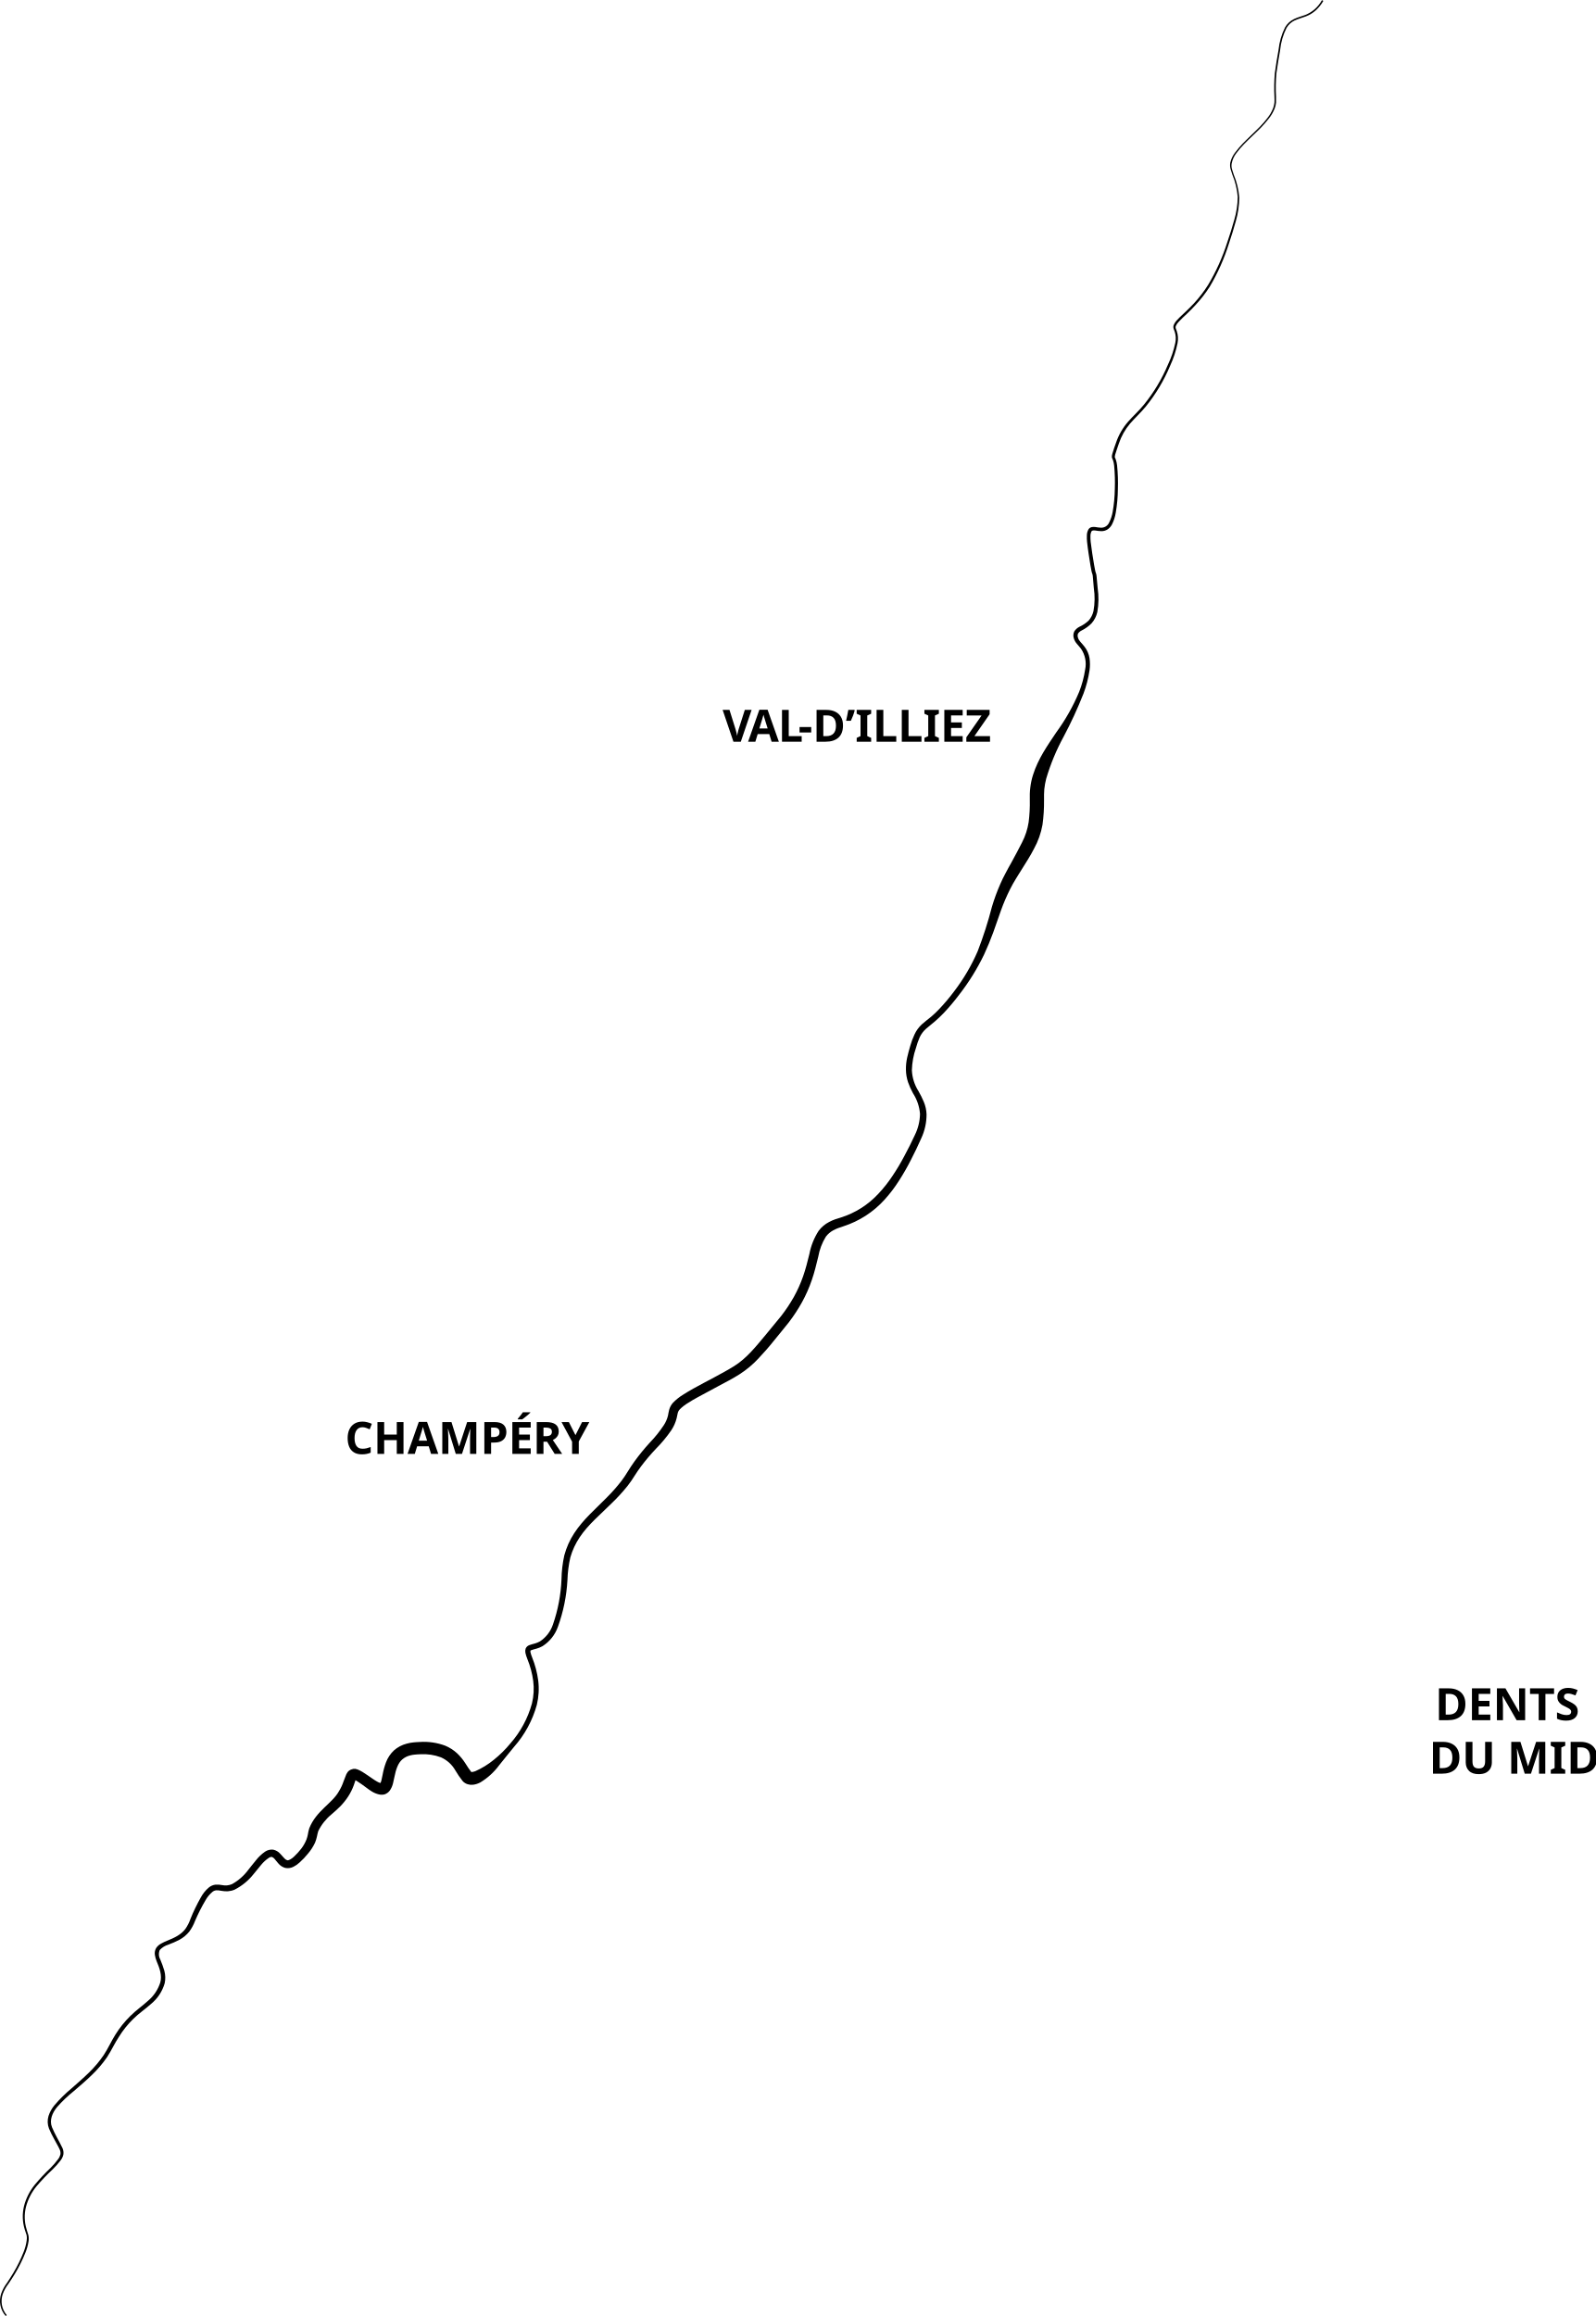
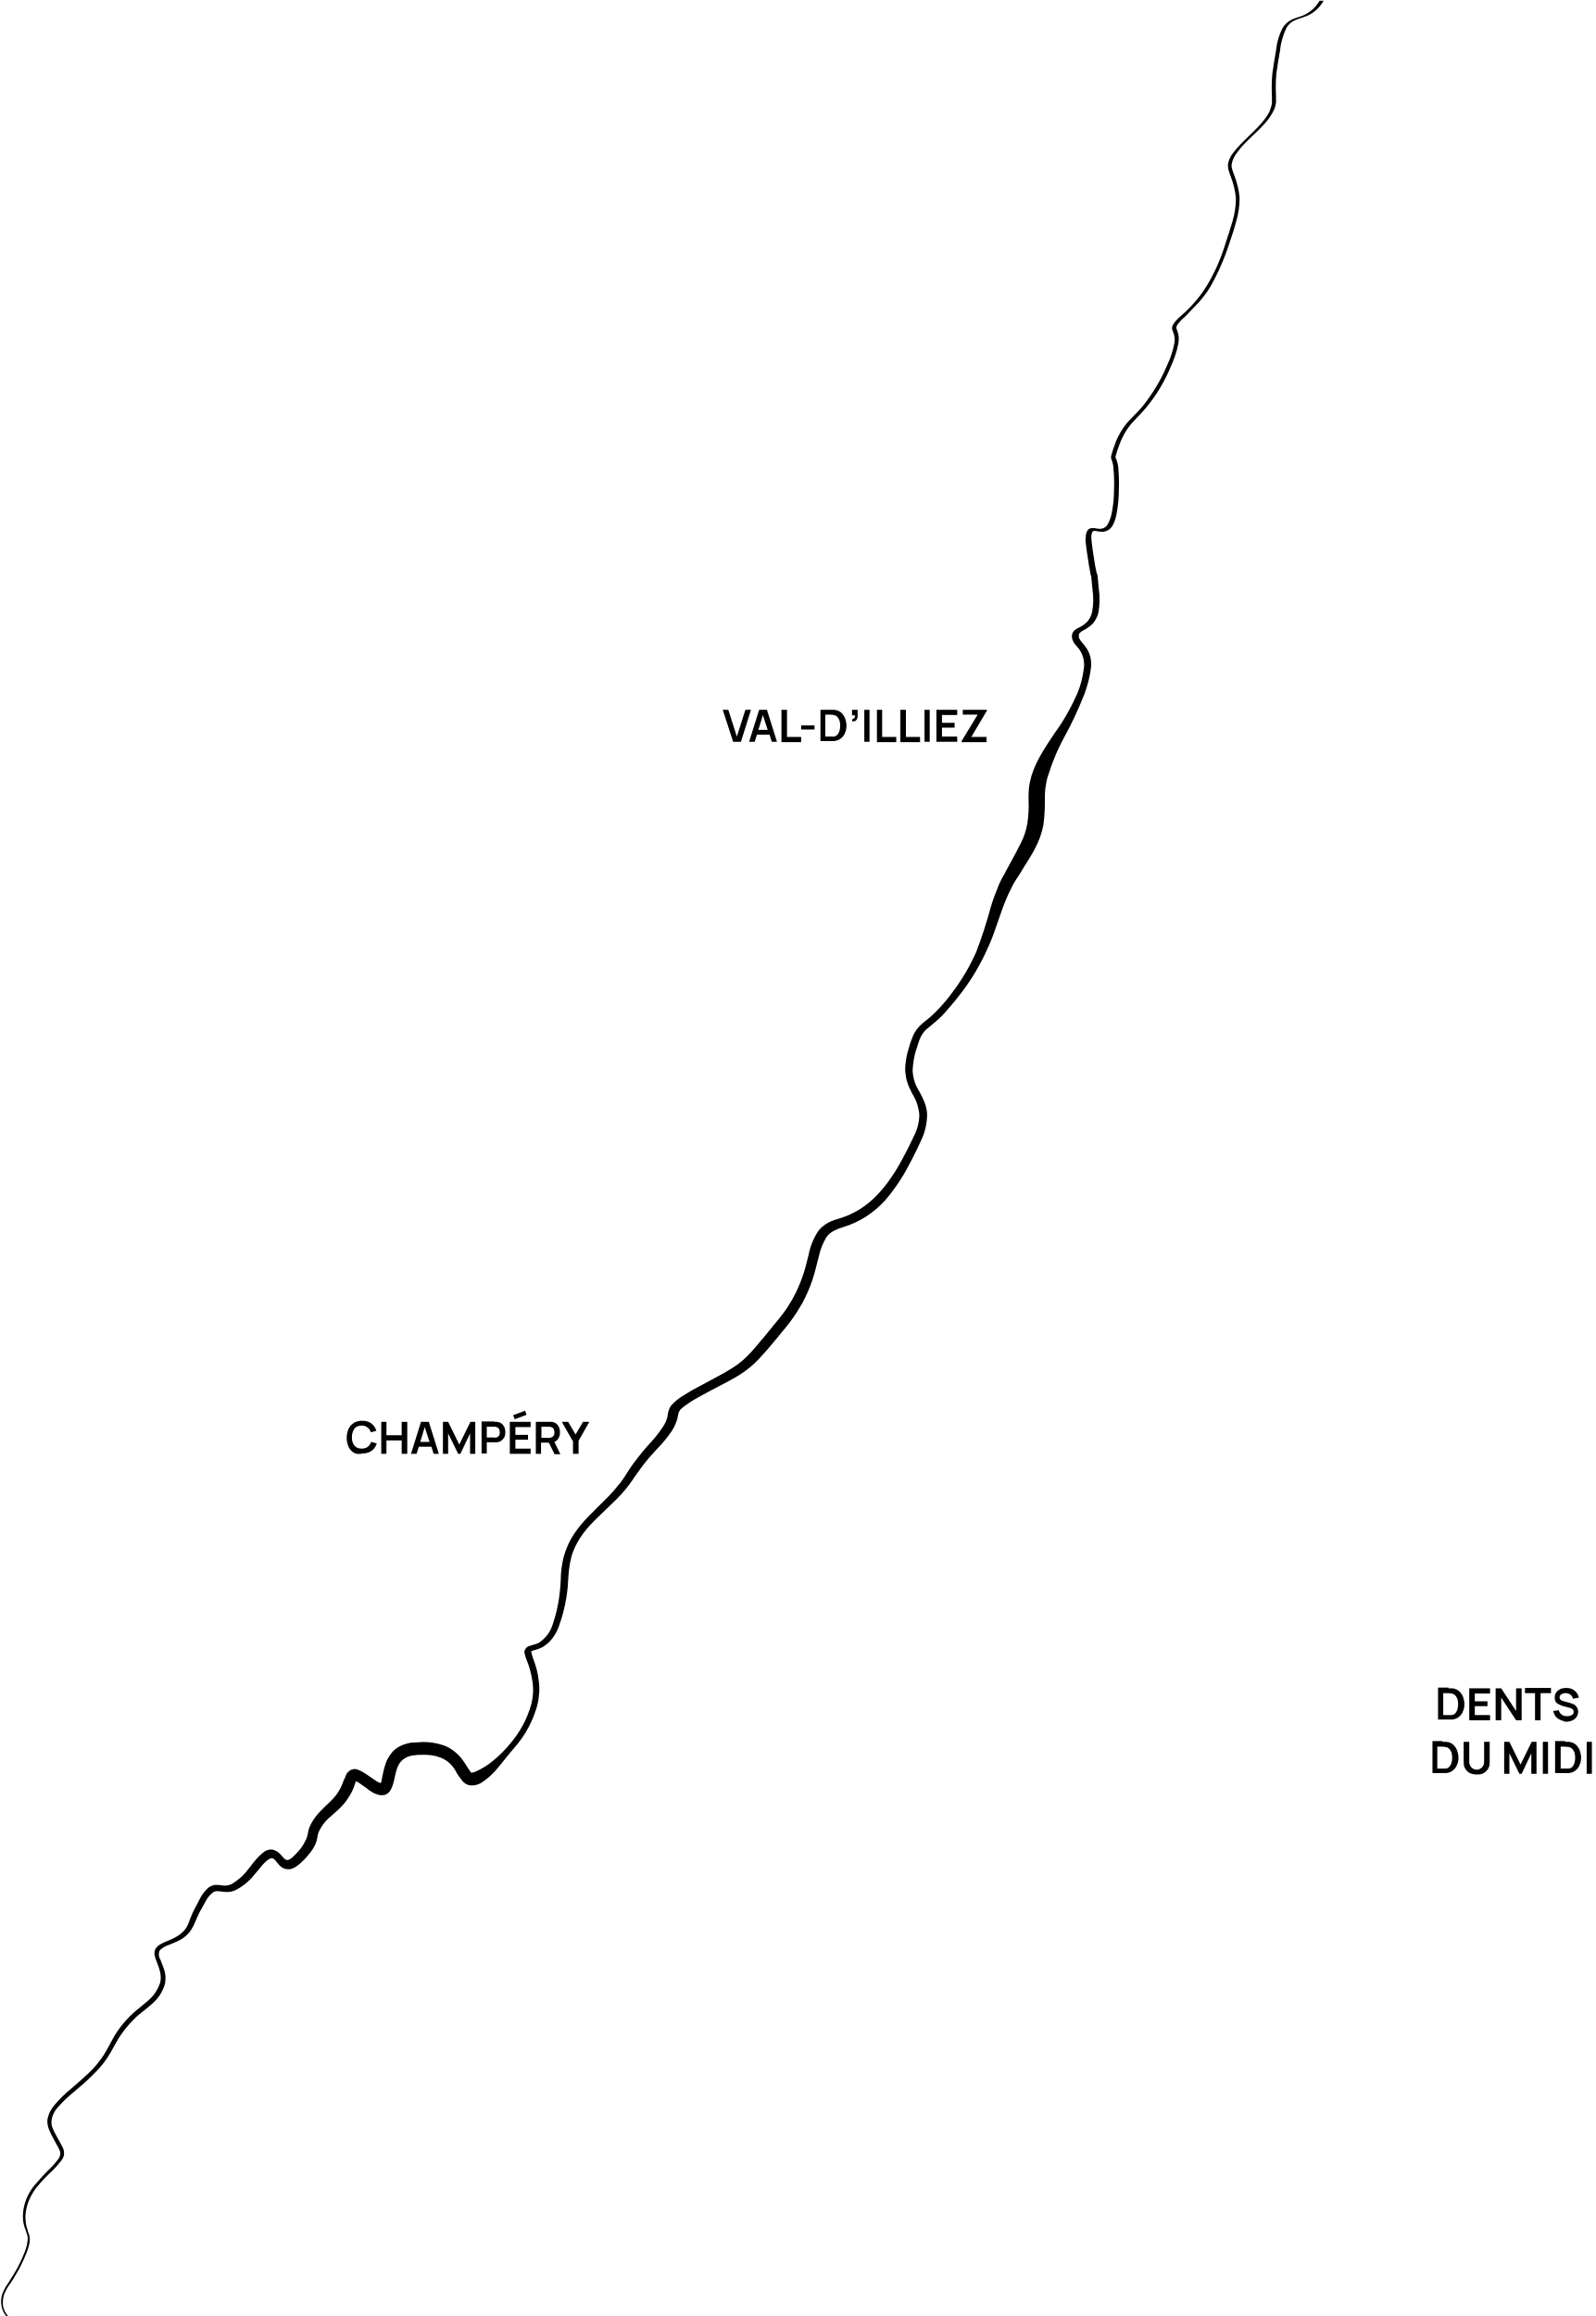
- <svg xmlns="http://www.w3.org/2000/svg" viewBox="0 0 429.41 623.25">
-   <defs>
-     <style>.cls-1{font-size:12px;font-family:Manrope-Bold, Manrope;font-weight:700;}.cls-2{letter-spacing:-0.07em;}.cls-3{letter-spacing:-0.08em;}.cls-4{letter-spacing:-0.01em;}.cls-5{letter-spacing:-0.04em;}</style>
-   </defs>
-   <g id="Layer_2" data-name="Layer 2">
-     <g id="Layer_3" data-name="Layer 3">
-       <path d="M356.16.24a10.83,10.83,0,0,1-2,2.52,8.58,8.58,0,0,1-2.76,1.67c-1,.38-2,.63-2.95,1.07a5.06,5.06,0,0,0-2.19,2,17,17,0,0,0-1.73,6c-.35,2.08-.72,4.16-1,6.24a43.92,43.92,0,0,0-.1,6.29c0,.53,0,1.05,0,1.6a6.15,6.15,0,0,1-.38,1.59A10.79,10.79,0,0,1,341.41,32c-2.6,3.39-6.16,5.84-8.65,9.2A6.59,6.59,0,0,0,331.49,44a3.57,3.57,0,0,0,.07,1.49c.14.48.31,1,.48,1.49a20.27,20.27,0,0,1,1.5,6.18,23.47,23.47,0,0,1-.92,6.3c-.54,2-1.19,4.05-1.86,6.06a55.08,55.08,0,0,1-5.15,11.59,33.79,33.79,0,0,1-3.88,5c-.72.79-1.46,1.54-2.23,2.27s-1.56,1.43-2.25,2.2a3.71,3.71,0,0,0-.81,1.19c-.15.38.07.79.27,1.32a6.3,6.3,0,0,1,.21,3.27,27.07,27.07,0,0,1-2,6.08,45,45,0,0,1-6.5,10.91c-1.35,1.65-2.93,3.09-4.29,4.65a16.22,16.22,0,0,0-3,5.35c-.36,1-.67,2-1,3a2.77,2.77,0,0,0-.11.63c0,.08.18.37.27.65a7.38,7.38,0,0,1,.36,1.62,47.08,47.08,0,0,1,.21,6.38,39,39,0,0,1-.57,6.36,10.89,10.89,0,0,1-1,3.12,3.77,3.77,0,0,1-1.16,1.33,3,3,0,0,1-1.74.5,12.72,12.72,0,0,1-1.62-.18c-.51-.06-.88,0-1,.22a2.65,2.65,0,0,0-.29,1.27c0,.5,0,1,.06,1.52.22,2,.58,4.16.92,6.22.09.52.18,1,.29,1.53a3.18,3.18,0,0,0,.19.67,3,3,0,0,1,.19.91l.29,3.16a20,20,0,0,1-.09,6.45,6.83,6.83,0,0,1-1.52,3,9.94,9.94,0,0,1-2.67,1.94,2.57,2.57,0,0,0-1,.84,1.55,1.55,0,0,0,0,1.15c.21.81,1.07,1.49,1.74,2.38a6.81,6.81,0,0,1,1.35,3.1,11.41,11.41,0,0,1,0,3.3,30.51,30.51,0,0,1-1.62,6.23,113,113,0,0,1-5.35,11.6,57.71,57.71,0,0,0-4.69,11.3,19.9,19.9,0,0,0-.51,2.82c0,.47-.07.94-.07,1.41v1.56a45.4,45.4,0,0,1-.41,6.58,21,21,0,0,1-2.28,6.46c-1,1.95-2.16,3.74-3.28,5.53-.55.9-1.15,1.8-1.66,2.67l-.78,1.32-.71,1.35a51.05,51.05,0,0,0-2.44,5.66l-2.11,6c-.73,2-1.56,4-2.45,5.93a59.7,59.7,0,0,1-6.76,10.89,56.21,56.21,0,0,1-4.13,4.89c-.74.78-1.53,1.52-2.34,2.23s-1.68,1.35-2.41,2a7.13,7.13,0,0,0-1.71,2.29,21,21,0,0,0-1,2.86,20.1,20.1,0,0,0-1.1,6,11.46,11.46,0,0,0,1.77,5.62,24.81,24.81,0,0,1,1.45,2.92,9.48,9.48,0,0,1,.73,3.34,15.13,15.13,0,0,1-1.45,6.5c-.88,2-1.78,3.86-2.76,5.76a63,63,0,0,1-3.19,5.57,37.58,37.58,0,0,1-3.93,5.16A25.42,25.42,0,0,1,227,330l-1.46.5a12.27,12.27,0,0,0-1.27.58,6.22,6.22,0,0,0-2,1.71,15.38,15.38,0,0,0-2.05,5.41c-.49,2-1,4.15-1.71,6.2a37.58,37.58,0,0,1-2.64,6,44.06,44.06,0,0,1-3.57,5.45c-1.34,1.73-2.69,3.28-4,4.93s-2.72,3.25-4.21,4.83a26.31,26.31,0,0,1-5.09,4.24c-1.85,1.17-3.74,2.14-5.6,3.13s-3.75,2-5.57,3c-.91.5-1.8,1-2.65,1.56a11.19,11.19,0,0,0-2.23,1.73,2.15,2.15,0,0,0-.52.89c-.1.36-.17.91-.32,1.49a10.5,10.5,0,0,1-1.43,3.23,36,36,0,0,1-4.15,5,54,54,0,0,0-4,4.73c-.62.82-1.18,1.67-1.75,2.55a29,29,0,0,1-1.85,2.67,48.37,48.37,0,0,1-4.36,4.76c-3,3-6.27,5.67-8.53,9.06a19.26,19.26,0,0,0-2.54,5.46,31.51,31.51,0,0,0-.78,6.12,44,44,0,0,1-2.57,12.57A10.17,10.17,0,0,1,146,443a7.61,7.61,0,0,1-1.6.66c-.53.16-1.1.27-1.43.42-.18.08-.18.11-.2.13a1.19,1.19,0,0,0,0,.42,8.28,8.28,0,0,0,.44,1.37,25.76,25.76,0,0,1,1.65,6.27,18.34,18.34,0,0,1-.38,6.52,28.57,28.57,0,0,1-6.12,11.29c-1.37,1.63-2.66,3.31-4.05,5a17.61,17.61,0,0,1-5,4.56,5.7,5.7,0,0,1-2,.65,3.49,3.49,0,0,1-1.4-.13,2.68,2.68,0,0,1-.78-.35,3.08,3.08,0,0,1-.38-.28,1.89,1.89,0,0,1-.26-.27,23.91,23.91,0,0,1-1.93-2.82,8.38,8.38,0,0,0-3.88-3.53,13.44,13.44,0,0,0-5.52-.83c-.48,0-1,.05-1.47.09a7.67,7.67,0,0,0-1.3.22,5.08,5.08,0,0,0-2.12,1.08c-1.17,1-1.73,2.77-2.13,4.79-.11.51-.21,1-.36,1.62a5.71,5.71,0,0,1-.89,2,2.93,2.93,0,0,1-1.4,1,3.22,3.22,0,0,1-1.53,0,6.42,6.42,0,0,1-1.91-.8,17.14,17.14,0,0,1-1.44-1l-1.26-.92c-.42-.29-.84-.59-1.25-.84-.2-.13-.4-.25-.57-.34a2.08,2.08,0,0,0-.32-.14.94.94,0,0,0,.3,0,.78.78,0,0,0,.35-.24c.06-.09,0,.09-.12.28l-.51,1.5a15,15,0,0,1-1.55,3.11,17.37,17.37,0,0,1-2.15,2.66c-.39.4-.82.79-1.22,1.15l-1.14,1a13.4,13.4,0,0,0-3.51,4.45,11.82,11.82,0,0,0-.34,1.39,10,10,0,0,1-.53,1.73,12.91,12.91,0,0,1-1.88,2.93,19.67,19.67,0,0,1-2.32,2.44A7.1,7.1,0,0,1,79,502.35a3.33,3.33,0,0,1-2.27.31,3.7,3.7,0,0,1-1.81-1.19c-.41-.45-.72-.87-1-1.2a1.64,1.64,0,0,0-.73-.55,1.24,1.24,0,0,0-.82.23,9.35,9.35,0,0,0-2.09,1.9c-.64.75-1.3,1.63-2,2.44a15.42,15.42,0,0,1-5.16,4.24,5.65,5.65,0,0,1-1.78.42,7.13,7.13,0,0,1-1.76-.12c-1.1-.21-1.73-.25-2.42.3a8,8,0,0,0-1.83,2.21c-.53.87-1,1.77-1.49,2.71s-.9,1.88-1.33,2.84a12.15,12.15,0,0,1-1.56,2.91A8.8,8.8,0,0,1,48.3,522a24,24,0,0,1-3,1.32A5.13,5.13,0,0,0,43,524.75a2.92,2.92,0,0,0,.15,2.59,27.77,27.77,0,0,1,1.08,3,7.14,7.14,0,0,1,.09,3.38,11.16,11.16,0,0,1-3.61,5.5c-1.62,1.45-3.36,2.61-4.82,4.06A25.46,25.46,0,0,0,32,548.13c-1.15,1.73-2,3.65-3.19,5.47a30.9,30.9,0,0,1-4.17,4.87c-1.53,1.49-3.15,2.86-4.74,4.23A36.13,36.13,0,0,0,15.38,567c-1.3,1.55-2.14,3.57-1.39,5.44a30.9,30.9,0,0,0,1.35,2.79c.49.93,1,1.81,1.48,2.84a3.15,3.15,0,0,1,.23,1.76,4,4,0,0,1-.75,1.56,22.57,22.57,0,0,1-2.14,2.41,52.75,52.75,0,0,0-4.33,4.54A14.58,14.58,0,0,0,7,593.84a11.26,11.26,0,0,0,.16,6.09c.13.51.31,1,.47,1.52a4.5,4.5,0,0,1,.06,1.67,13.64,13.64,0,0,1-.86,3.11A38.16,38.16,0,0,1,4,611.9c-.55.91-1.12,1.8-1.72,2.67a10.29,10.29,0,0,0-1.51,2.7,5.93,5.93,0,0,0-.26,3A5.79,5.79,0,0,0,1.81,623l-.27.26a6.06,6.06,0,0,1-1.43-2.9,6.3,6.3,0,0,1,.24-3.22,10.65,10.65,0,0,1,1.54-2.81c.59-.87,1.15-1.76,1.69-2.66A38.67,38.67,0,0,0,6.37,606a13.15,13.15,0,0,0,.8-3,4,4,0,0,0,0-1.47c-.15-.46-.35-1-.49-1.5a11.86,11.86,0,0,1-.21-6.39A15.12,15.12,0,0,1,9.3,588a53.33,53.33,0,0,1,4.35-4.64,21.14,21.14,0,0,0,2-2.33,3.37,3.37,0,0,0,.61-1.27,2.34,2.34,0,0,0-.2-1.33c-.39-.91-1-1.82-1.46-2.75a28.71,28.71,0,0,1-1.42-2.89,5.19,5.19,0,0,1-.12-3.37,8.69,8.69,0,0,1,1.6-2.89A37.07,37.07,0,0,1,19.25,562c1.59-1.4,3.18-2.77,4.67-4.23a30.6,30.6,0,0,0,4-4.75c1.13-1.69,2-3.68,3.13-5.48a27,27,0,0,1,4-5c1.52-1.54,3.3-2.75,4.81-4.13a10.63,10.63,0,0,0,3.27-4.89c.54-1.9-.16-3.84-1-5.81a8,8,0,0,1-.45-1.64,2.84,2.84,0,0,1,.35-1.85A3.68,3.68,0,0,1,43.43,523a12.46,12.46,0,0,1,1.48-.71c2-.79,3.83-1.65,5-3.23a10.77,10.77,0,0,0,1.35-2.67c.41-1,.83-2,1.29-2.92s.95-1.92,1.5-2.86a9.29,9.29,0,0,1,2.14-2.66,3.49,3.49,0,0,1,1.82-.78,6.9,6.9,0,0,1,1.77.12,4.4,4.4,0,0,0,2.66-.26,13.65,13.65,0,0,0,4.41-3.88c.66-.79,1.24-1.62,2-2.49a11.13,11.13,0,0,1,2.52-2.39,3.22,3.22,0,0,1,2.19-.51,3.5,3.5,0,0,1,1.88,1.12c.42.43.75.85,1.06,1.17a1.7,1.7,0,0,0,.79.55c.32.12,1.15-.31,1.82-.95a18.23,18.23,0,0,0,2-2.2A10.39,10.39,0,0,0,82.49,495a7.94,7.94,0,0,0,.36-1.3,11.16,11.16,0,0,1,.38-1.68c1.9-4.79,6.2-6.7,8-10a12.42,12.42,0,0,0,1.21-2.58L93,478a3.55,3.55,0,0,1,.57-1.13,2.09,2.09,0,0,1,1-.7A2.21,2.21,0,0,1,95.6,476a4.27,4.27,0,0,1,1.16.4l.8.44c.49.3.94.6,1.39.91l1.32.91c.43.29.81.55,1.21.77a3.8,3.8,0,0,0,1,.42c.1,0,.12,0,0,0a.56.56,0,0,0-.14.07,2.92,2.92,0,0,0,.33-.89c.11-.44.21-.94.31-1.47a18.94,18.94,0,0,1,.91-3.31,8.52,8.52,0,0,1,2.13-3.2,8.29,8.29,0,0,1,3.43-1.82,10.48,10.48,0,0,1,1.81-.34c.58-.05,1.11-.1,1.68-.11a16.37,16.37,0,0,1,6.9,1,11,11,0,0,1,3.14,2,14,14,0,0,1,2.27,2.75,25.74,25.74,0,0,0,1.64,2.39c0,.06,0,.06,0,0s-.06,0-.06-.05l-.07,0s.06,0,.16,0a3.7,3.7,0,0,0,1-.23,22,22,0,0,0,5-3.08,30.2,30.2,0,0,0,4.44-4.39,27.25,27.25,0,0,0,5.81-10.76,16.65,16.65,0,0,0,.34-6.05,23.79,23.79,0,0,0-1.58-5.92,10.22,10.22,0,0,1-.52-1.64,2.31,2.31,0,0,1,.06-1.15,1.67,1.67,0,0,1,.93-.91,15.57,15.57,0,0,1,1.6-.48,6.44,6.44,0,0,0,1.32-.55,8.79,8.79,0,0,0,3.5-4.55,42.25,42.25,0,0,0,2.3-12.16,32.14,32.14,0,0,1,.75-6.42,20.62,20.62,0,0,1,2.68-6c2.4-3.69,5.74-6.5,8.63-9.46a45.59,45.59,0,0,0,4.1-4.63c1.22-1.58,2.19-3.47,3.5-5.24a56.62,56.62,0,0,1,4.08-5,33.07,33.07,0,0,0,3.82-4.76,8.41,8.41,0,0,0,1.1-2.54c.1-.44.15-1,.33-1.61a4.67,4.67,0,0,1,1-1.83,13.55,13.55,0,0,1,2.72-2.18c.93-.6,1.85-1.14,2.78-1.66,1.88-1.05,3.73-2,5.59-3s3.71-2,5.41-3.06c3.39-2.11,5.94-5.38,8.64-8.61,1.32-1.61,2.71-3.28,4-4.87a41.67,41.67,0,0,0,3.39-5.09,35.53,35.53,0,0,0,2.5-5.56c.68-1.93,1.18-3.92,1.69-6a17.61,17.61,0,0,1,2.52-6.29,8.31,8.31,0,0,1,2.8-2.35,12,12,0,0,1,1.61-.71l1.55-.49a23.26,23.26,0,0,0,10.09-6.39,35.73,35.73,0,0,0,3.81-4.82,57.19,57.19,0,0,0,3.19-5.35c1-1.82,1.93-3.72,2.8-5.59a13.44,13.44,0,0,0,1.41-5.72,12,12,0,0,0-1.89-5.57,19.09,19.09,0,0,1-1.34-3,11.07,11.07,0,0,1-.56-3.33,14,14,0,0,1,.34-3.31c.25-1.09.52-2.08.83-3.12a20.38,20.38,0,0,1,1.14-3.07,8.5,8.5,0,0,1,2-2.74c.84-.75,1.67-1.36,2.45-2s1.53-1.39,2.24-2.13a52.49,52.49,0,0,0,4-4.76,51.26,51.26,0,0,0,6.3-10.73,107.6,107.6,0,0,0,3.85-12,51.69,51.69,0,0,1,2.23-6.08l.68-1.49.75-1.45c.51-1,1-1.86,1.53-2.8,1-1.83,2-3.68,2.91-5.49a17.64,17.64,0,0,0,1.78-5.46,40.69,40.69,0,0,0,.31-6c0-.54,0-1,0-1.61a17,17,0,0,1,.14-1.74,17.88,17.88,0,0,1,.73-3.37c1.37-4.37,3.91-7.93,6.25-11.43a53.69,53.69,0,0,0,6.16-10.9,27.5,27.5,0,0,0,1.61-6,7.25,7.25,0,0,0-1.13-5.64c-.3-.4-.65-.77-1-1.19a4.1,4.1,0,0,1-.9-1.54,2.49,2.49,0,0,1,.12-1.92,3.51,3.51,0,0,1,1.36-1.22A9.35,9.35,0,0,0,293,167a5.9,5.9,0,0,0,1.3-2.58,18.82,18.82,0,0,0,.09-6.14l-.27-3.14a2.58,2.58,0,0,0-.11-.63,4.68,4.68,0,0,1-.25-.85c-.11-.53-.2-1.05-.29-1.57-.33-2.11-.68-4.16-.9-6.3a11.15,11.15,0,0,1-.05-1.64,3.33,3.33,0,0,1,.46-1.75,1.41,1.41,0,0,1,.94-.57,3.14,3.14,0,0,1,.92,0,11,11,0,0,0,1.51.18,2.31,2.31,0,0,0,2.16-1.38,10.35,10.35,0,0,0,.95-2.86,39,39,0,0,0,.58-6.22,48.08,48.08,0,0,0-.18-6.25,6.63,6.63,0,0,0-.31-1.46,4.1,4.1,0,0,1-.31-.83,3,3,0,0,1,.14-.92c.31-1,.61-2,1-3a16.66,16.66,0,0,1,3.2-5.57c1.41-1.62,3-3,4.3-4.63a44.34,44.34,0,0,0,6.44-10.72,26.15,26.15,0,0,0,2-5.91,5.73,5.73,0,0,0-.16-3c-.09-.24-.2-.48-.28-.76a1.57,1.57,0,0,1,0-1,4.41,4.41,0,0,1,.94-1.4c.72-.8,1.53-1.5,2.28-2.22s1.51-1.46,2.22-2.23a34,34,0,0,0,3.84-5,54.44,54.44,0,0,0,5.15-11.46c.67-2,1.33-4,1.87-6a22.9,22.9,0,0,0,.94-6.17,20,20,0,0,0-1.46-6.06c-.16-.51-.32-1-.48-1.52a4,4,0,0,1-.07-1.65A7.09,7.09,0,0,1,332.45,41c2.57-3.43,6.1-5.88,8.65-9.21a10.75,10.75,0,0,0,1.55-2.68,6.34,6.34,0,0,0,.35-1.49c.05-.49,0-1,0-1.56a44.8,44.8,0,0,1,.1-6.34c.26-2.1.63-4.18,1-6.26a17.55,17.55,0,0,1,1.77-6.12,5.5,5.5,0,0,1,2.38-2.2c1-.48,2-.73,3-1.1a8.72,8.72,0,0,0,4.53-4Z" />
-       <text class="cls-1" transform="translate(194.49 199.6)">
-         <tspan class="cls-2">V</tspan>
-         <tspan x="6.85" y="0">A</tspan>
-         <tspan class="cls-3" x="14.9" y="0">L</tspan>
-         <tspan x="20.34" y="0">-D’ILLIEZ</tspan>
-       </text>
-       <text class="cls-1" transform="translate(92.86 391.25)">CHAMPÉ<tspan class="cls-4" x="50.52" y="0">R</tspan>
-         <tspan class="cls-5" x="58.27" y="0">Y</tspan>
-       </text>
-       <text class="cls-1" transform="translate(386.2 462.91)">DENTS <tspan x="-1.61" y="14.4">DU MIDI</tspan>
-       </text>
+ <svg xmlns="http://www.w3.org/2000/svg" version="1.1" id="Layer_1" x="0px" y="0px" viewBox="0 0 429.4 623.2" style="enable-background:new 0 0 429.4 623.2;" xml:space="preserve">
+   <style type="text/css">
+ 	.st0{enable-background:new    ;}
+ </style>
+   <g id="Layer_2_1_">
+     <g id="Layer_3">
+       <path d="M356.2,0.2c-0.5,0.9-1.2,1.8-2,2.5c-0.8,0.7-1.7,1.3-2.8,1.7c-1,0.4-2,0.6-3,1.1c-0.9,0.4-1.7,1.1-2.2,2    c-0.9,1.9-1.5,3.9-1.7,6c-0.4,2.1-0.7,4.2-1,6.2c-0.2,2.1-0.2,4.2-0.1,6.3c0,0.5,0,1,0,1.6c-0.1,0.5-0.2,1.1-0.4,1.6    c-0.4,1-1,1.9-1.6,2.8c-2.6,3.4-6.2,5.8-8.6,9.2c-0.6,0.8-1.1,1.8-1.3,2.8c-0.1,0.5-0.1,1,0.1,1.5c0.1,0.5,0.3,1,0.5,1.5    c0.8,2,1.3,4.1,1.5,6.2c0,2.1-0.3,4.3-0.9,6.3c-0.5,2-1.2,4-1.9,6.1c-1.3,4-3,7.9-5.1,11.6c-1.1,1.8-2.4,3.5-3.9,5    c-0.7,0.8-1.5,1.5-2.2,2.3s-1.6,1.4-2.2,2.2c-0.3,0.3-0.6,0.7-0.8,1.2c-0.1,0.4,0.1,0.8,0.3,1.3c0.4,1.1,0.4,2.2,0.2,3.3    c-0.4,2.1-1.1,4.1-2,6.1c-1.6,3.9-3.8,7.6-6.5,10.9c-1.4,1.7-2.9,3.1-4.3,4.7c-1.3,1.6-2.3,3.4-3,5.3c-0.4,1-0.7,2-1,3    c-0.1,0.2-0.1,0.4-0.1,0.6c0,0.1,0.2,0.4,0.3,0.7c0.2,0.5,0.3,1.1,0.4,1.6c0.2,2.1,0.3,4.3,0.2,6.4c0,2.1-0.2,4.3-0.6,6.4    c-0.2,1.1-0.5,2.1-1,3.1c-0.3,0.5-0.7,1-1.2,1.3c-0.5,0.3-1.1,0.5-1.7,0.5c-0.5,0-1.1-0.1-1.6-0.2c-0.5-0.1-0.9,0-1,0.2    c-0.2,0.4-0.3,0.8-0.3,1.3c0,0.5,0,1,0.1,1.5c0.2,2,0.6,4.2,0.9,6.2c0.1,0.5,0.2,1,0.3,1.5c0,0.2,0.1,0.5,0.2,0.7    c0.1,0.3,0.2,0.6,0.2,0.9l0.3,3.2c0.3,2.1,0.3,4.3-0.1,6.4c-0.2,1.1-0.8,2.1-1.5,3c-0.8,0.8-1.7,1.4-2.7,1.9    c-0.4,0.2-0.7,0.5-1,0.8c-0.1,0.4-0.1,0.8,0,1.1c0.2,0.8,1.1,1.5,1.7,2.4c0.7,0.9,1.2,2,1.4,3.1c0.2,1.1,0.2,2.2,0,3.3    c-0.3,2.1-0.9,4.2-1.6,6.2c-1.6,4-3.3,7.8-5.4,11.6c-2,3.6-3.5,7.4-4.7,11.3c-0.2,0.9-0.4,1.9-0.5,2.8c0,0.5-0.1,0.9-0.1,1.4v1.6    c0,2.2-0.1,4.4-0.4,6.6c-0.4,2.3-1.2,4.4-2.3,6.5c-1,1.9-2.2,3.7-3.3,5.5c-0.5,0.9-1.1,1.8-1.7,2.7l-0.8,1.3l-0.7,1.4    c-0.9,1.8-1.7,3.7-2.4,5.7l-2.1,6c-0.7,2-1.6,4-2.5,5.9c-1.9,3.9-4.1,7.5-6.8,10.9c-1.3,1.7-2.7,3.3-4.1,4.9    c-0.7,0.8-1.5,1.5-2.3,2.2s-1.7,1.4-2.4,2c-0.7,0.6-1.3,1.4-1.7,2.3c-0.4,0.9-0.7,1.9-1,2.9c-0.7,1.9-1,4-1.1,6    c0.1,2,0.7,3.9,1.8,5.6c0.5,0.9,1,1.9,1.4,2.9c0.4,1.1,0.7,2.2,0.7,3.3c0,2.2-0.5,4.5-1.4,6.5c-0.9,2-1.8,3.9-2.8,5.8    c-1,1.9-2,3.8-3.2,5.6c-1.2,1.8-2.5,3.6-3.9,5.2c-3,3.3-6.8,5.8-11,7.1l-1.5,0.5c-0.4,0.2-0.9,0.4-1.3,0.6c-0.8,0.4-1.5,1-2,1.7    c-1,1.7-1.7,3.5-2.1,5.4c-0.5,2-1,4.1-1.7,6.2c-0.7,2.1-1.6,4.1-2.6,6c-1.1,1.9-2.2,3.7-3.6,5.5c-1.3,1.7-2.7,3.3-4,4.9    s-2.7,3.2-4.2,4.8c-1.5,1.6-3.2,3-5.1,4.2c-1.9,1.2-3.7,2.1-5.6,3.1s-3.8,2-5.6,3c-0.9,0.5-1.8,1-2.6,1.6    c-0.8,0.5-1.6,1.1-2.2,1.7c-0.2,0.3-0.4,0.6-0.5,0.9c-0.1,0.4-0.2,0.9-0.3,1.5c-0.3,1.1-0.8,2.2-1.4,3.2c-1.2,1.8-2.6,3.5-4.1,5    c-1.4,1.5-2.8,3.1-4,4.7c-0.6,0.8-1.2,1.7-1.8,2.5c-0.6,0.9-1.2,1.8-1.9,2.7c-1.3,1.7-2.8,3.3-4.4,4.8c-3,3-6.3,5.7-8.5,9.1    c-1.1,1.7-2,3.5-2.5,5.5c-0.5,2-0.7,4.1-0.8,6.1c-0.2,4.3-1.1,8.5-2.6,12.6c-0.8,2.1-2.2,4-4.1,5.2c-0.5,0.3-1,0.5-1.6,0.7    c-0.5,0.2-1.1,0.3-1.4,0.4c-0.2,0.1-0.2,0.1-0.2,0.1c0,0.1,0,0.3,0,0.4c0.1,0.5,0.3,0.9,0.4,1.4c0.8,2,1.4,4.1,1.6,6.3    c0.3,2.2,0.1,4.4-0.4,6.5c-1.2,4.2-3.2,8-6.1,11.3c-1.4,1.6-2.7,3.3-4.1,5c-1.4,1.8-3.1,3.4-5,4.6c-0.6,0.3-1.3,0.6-2,0.6    c-0.5,0.1-0.9,0-1.4-0.1c-0.3-0.1-0.5-0.2-0.8-0.4c-0.1-0.1-0.3-0.2-0.4-0.3c-0.1-0.1-0.2-0.2-0.3-0.3c-0.7-0.9-1.4-1.8-1.9-2.8    c-0.9-1.6-2.2-2.8-3.9-3.5c-1.8-0.7-3.6-0.9-5.5-0.8c-0.5,0-1,0-1.5,0.1c-0.4,0-0.9,0.1-1.3,0.2c-0.8,0.2-1.5,0.6-2.1,1.1    c-1.2,1-1.7,2.8-2.1,4.8c-0.1,0.5-0.2,1-0.4,1.6c-0.2,0.7-0.5,1.4-0.9,2c-0.4,0.5-0.8,0.8-1.4,1c-0.5,0.1-1,0.1-1.5,0    c-0.7-0.2-1.3-0.4-1.9-0.8c-0.5-0.3-1-0.6-1.4-1l-1.3-0.9c-0.4-0.3-0.8-0.6-1.2-0.8c-0.2-0.1-0.4-0.2-0.6-0.3    c-0.1-0.1-0.2-0.1-0.3-0.1c0.1,0,0.2,0,0.3,0c0.1,0,0.3-0.1,0.3-0.2c0.1-0.1,0,0.1-0.1,0.3l-0.5,1.5c-0.4,1.1-0.9,2.1-1.6,3.1    c-0.6,1-1.3,1.8-2.2,2.7c-0.4,0.4-0.8,0.8-1.2,1.1l-1.1,1c-1.5,1.2-2.7,2.7-3.5,4.5c-0.1,0.5-0.3,0.9-0.3,1.4    c-0.1,0.6-0.3,1.2-0.5,1.7c-0.5,1.1-1.1,2-1.9,2.9c-0.7,0.9-1.5,1.7-2.3,2.4c-0.5,0.4-1,0.8-1.6,1.1c-0.7,0.4-1.5,0.5-2.3,0.3    c-0.7-0.2-1.3-0.6-1.8-1.2c-0.4-0.5-0.7-0.9-1-1.2c-0.2-0.2-0.4-0.4-0.7-0.5c-0.3,0-0.6,0.1-0.8,0.2c-0.8,0.5-1.5,1.2-2.1,1.9    c-0.6,0.8-1.3,1.6-2,2.4c-1.4,1.8-3.2,3.2-5.2,4.2c-0.6,0.2-1.2,0.4-1.8,0.4c-0.6,0-1.2,0-1.8-0.1c-1.1-0.2-1.7-0.2-2.4,0.3    c-0.7,0.6-1.4,1.4-1.8,2.2c-0.5,0.9-1,1.8-1.5,2.7s-0.9,1.9-1.3,2.8c-0.4,1-0.9,2-1.6,2.9c-0.7,0.9-1.6,1.6-2.7,2.2    c-1,0.5-2,0.9-3,1.3c-0.9,0.3-1.7,0.8-2.3,1.4c-0.4,0.8-0.3,1.8,0.2,2.6c0.4,1,0.8,2,1.1,3c0.3,1.1,0.3,2.3,0.1,3.4    c-0.6,2.2-1.9,4.1-3.6,5.5c-1.6,1.5-3.4,2.6-4.8,4.1c-1.5,1.5-2.8,3.1-3.9,4.8c-1.1,1.7-2,3.7-3.2,5.5c-1.2,1.8-2.6,3.4-4.2,4.9    c-1.5,1.5-3.1,2.9-4.7,4.2c-1.6,1.3-3.1,2.7-4.5,4.3c-1.3,1.5-2.1,3.6-1.4,5.4c0.4,1,0.9,1.9,1.4,2.8c0.5,0.9,1,1.8,1.5,2.8    c0.2,0.6,0.3,1.2,0.2,1.8c-0.1,0.6-0.4,1.1-0.8,1.6c-0.7,0.9-1.4,1.7-2.1,2.4c-1.5,1.4-3,2.9-4.3,4.5c-1.3,1.6-2.3,3.5-2.8,5.5    c-0.5,2-0.5,4.1,0.2,6.1c0.1,0.5,0.3,1,0.5,1.5c0.1,0.5,0.1,1.1,0.1,1.7c-0.2,1.1-0.5,2.1-0.9,3.1c-0.8,2-1.7,3.9-2.8,5.7    c-0.5,0.9-1.1,1.8-1.7,2.7c-0.6,0.8-1.1,1.7-1.5,2.7c-0.3,1-0.4,2-0.3,3c0.2,1,0.6,2,1.3,2.7l-0.3,0.3c-0.7-0.8-1.2-1.8-1.4-2.9    c-0.2-1.1-0.1-2.2,0.2-3.2c0.4-1,0.9-2,1.5-2.8c0.6-0.9,1.1-1.8,1.7-2.7c1.1-1.8,2-3.7,2.8-5.7c0.4-1,0.7-2,0.8-3    c0.1-0.5,0.1-1,0-1.5c-0.2-0.5-0.3-1-0.5-1.5C6,598,6,595.7,6.5,593.6c0.5-2.1,1.5-4,2.8-5.6c1.4-1.6,2.8-3.2,4.3-4.6    c0.7-0.7,1.4-1.5,2-2.3c0.3-0.4,0.5-0.8,0.6-1.3c0.1-0.5,0-0.9-0.2-1.3c-0.4-0.9-1-1.8-1.5-2.8c-0.5-0.9-1-1.9-1.4-2.9    c-0.4-1.1-0.5-2.3-0.1-3.4c0.3-1.1,0.9-2,1.6-2.9c1.4-1.6,2.9-3.2,4.6-4.5c1.6-1.4,3.2-2.8,4.7-4.2c1.5-1.4,2.8-3,4-4.8    c1.1-1.7,2-3.7,3.1-5.5c1.1-1.8,2.5-3.5,4-5c1.5-1.5,3.3-2.8,4.8-4.1c1.5-1.3,2.7-3,3.3-4.9c0.5-1.9-0.2-3.8-1-5.8    c-0.2-0.5-0.4-1.1-0.5-1.6c-0.1-0.6,0-1.3,0.3-1.8c0.4-0.5,0.8-0.9,1.4-1.2c0.5-0.3,1-0.5,1.5-0.7c2-0.8,3.8-1.7,5-3.2    c0.6-0.8,1-1.7,1.3-2.7c0.4-1,0.8-2,1.3-2.9s1-1.9,1.5-2.9c0.5-1,1.3-1.9,2.1-2.7c0.5-0.4,1.2-0.7,1.8-0.8c0.6,0,1.2,0,1.8,0.1    c0.9,0.2,1.8,0.1,2.7-0.3c1.7-1,3.2-2.3,4.4-3.9c0.7-0.8,1.2-1.6,2-2.5c0.7-0.9,1.6-1.7,2.5-2.4c0.6-0.4,1.4-0.6,2.2-0.5    c0.7,0.2,1.4,0.6,1.9,1.1c0.4,0.4,0.8,0.9,1.1,1.2c0.2,0.3,0.5,0.4,0.8,0.5c0.3,0.1,1.2-0.3,1.8-1c0.7-0.7,1.4-1.4,2-2.2    c0.6-0.8,1-1.6,1.4-2.4c0.2-0.4,0.3-0.9,0.4-1.3c0.1-0.6,0.2-1.1,0.4-1.7c1.9-4.8,6.2-6.7,8-10c0.5-0.8,0.9-1.7,1.2-2.6L93,478    c0.1-0.4,0.3-0.8,0.6-1.1c0.3-0.3,0.6-0.6,1-0.7c0.3-0.1,0.7-0.2,1-0.2c0.4,0.1,0.8,0.2,1.2,0.4l0.8,0.4c0.5,0.3,0.9,0.6,1.4,0.9    l1.3,0.9c0.4,0.3,0.8,0.5,1.2,0.8c0.3,0.2,0.6,0.3,1,0.4c0.1,0,0.1,0,0,0c0,0-0.1,0-0.1,0.1c0.2-0.3,0.3-0.6,0.3-0.9    c0.1-0.4,0.2-0.9,0.3-1.5c0.2-1.1,0.5-2.2,0.9-3.3c0.5-1.2,1.2-2.3,2.1-3.2c1-0.9,2.2-1.5,3.4-1.8c0.6-0.2,1.2-0.3,1.8-0.3    c0.6,0,1.1-0.1,1.7-0.1c2.3-0.2,4.7,0.2,6.9,1c1.2,0.5,2.2,1.2,3.1,2c0.9,0.8,1.6,1.7,2.3,2.8c0.5,0.8,1,1.6,1.6,2.4    c0,0.1,0,0.1,0,0s-0.1,0-0.1,0h-0.1c0,0,0.1,0,0.2,0c0.3,0,0.7-0.1,1-0.2c1.8-0.8,3.5-1.8,5-3.1c1.6-1.3,3.1-2.8,4.4-4.4    c2.7-3.1,4.7-6.8,5.8-10.8c0.5-2,0.6-4,0.3-6c-0.3-2-0.8-4-1.6-5.9c-0.2-0.5-0.4-1.1-0.5-1.6c-0.1-0.4-0.1-0.8,0.1-1.1    c0.2-0.4,0.5-0.7,0.9-0.9c0.5-0.2,1.1-0.3,1.6-0.5c0.5-0.1,0.9-0.3,1.3-0.5c1.6-1.1,2.9-2.7,3.5-4.5c1.4-3.9,2.1-8,2.3-12.2    c0-2.2,0.3-4.3,0.8-6.4c0.6-2.1,1.5-4.2,2.7-6c2.4-3.7,5.7-6.5,8.6-9.5c1.5-1.4,2.8-3,4.1-4.6c1.2-1.6,2.2-3.5,3.5-5.2    c1.3-1.7,2.6-3.4,4.1-5c1.4-1.5,2.7-3.1,3.8-4.8c0.5-0.8,0.9-1.6,1.1-2.5c0.1-0.4,0.1-1,0.3-1.6c0.2-0.7,0.5-1.3,1-1.8    c0.8-0.8,1.7-1.6,2.7-2.2c0.9-0.6,1.9-1.1,2.8-1.7c1.9-1,3.7-2,5.6-3s3.7-2,5.4-3.1c3.4-2.1,5.9-5.4,8.6-8.6    c1.3-1.6,2.7-3.3,4-4.9c1.3-1.6,2.4-3.3,3.4-5.1c1-1.8,1.8-3.6,2.5-5.6c0.7-1.9,1.2-3.9,1.7-6c0.4-2.2,1.3-4.4,2.5-6.3    c0.7-1,1.7-1.8,2.8-2.4c0.5-0.3,1.1-0.5,1.6-0.7l1.6-0.5c3.9-1.2,7.3-3.4,10.1-6.4c1.4-1.5,2.7-3.1,3.8-4.8    c1.2-1.7,2.2-3.5,3.2-5.4c1-1.8,1.9-3.7,2.8-5.6c0.9-1.8,1.4-3.7,1.4-5.7c-0.2-2-0.8-3.9-1.9-5.6c-0.5-1-1-2-1.3-3    c-0.4-1.1-0.5-2.2-0.6-3.3c0-1.1,0.1-2.2,0.3-3.3c0.2-1.1,0.5-2.1,0.8-3.1c0.3-1.1,0.7-2.1,1.1-3.1c0.5-1,1.2-2,2-2.7    c0.8-0.8,1.7-1.4,2.4-2s1.5-1.4,2.2-2.1c1.4-1.5,2.8-3.1,4-4.8c2.5-3.3,4.6-6.9,6.3-10.7c1.5-3.9,2.8-7.9,3.9-12    c0.6-2.1,1.4-4.1,2.2-6.1l0.7-1.5l0.8-1.4c0.5-1,1-1.9,1.5-2.8c1-1.8,2-3.7,2.9-5.5c0.9-1.7,1.5-3.6,1.8-5.5c0.3-2,0.4-4,0.3-6    c0-0.5,0-1,0-1.6c0-0.6,0.1-1.2,0.1-1.7c0.1-1.1,0.4-2.3,0.7-3.4c1.4-4.4,3.9-7.9,6.2-11.4c2.5-3.4,4.5-7,6.2-10.9    c0.8-1.9,1.3-3.9,1.6-6c0.4-2,0-4-1.1-5.6c-0.3-0.4-0.6-0.8-1-1.2c-0.4-0.4-0.7-1-0.9-1.5c-0.2-0.6-0.2-1.3,0.1-1.9    c0.3-0.5,0.8-0.9,1.4-1.2c0.9-0.4,1.8-1,2.5-1.7c0.6-0.7,1.1-1.6,1.3-2.6c0.4-2,0.4-4.1,0.1-6.1l-0.3-3.1c0-0.2,0-0.4-0.1-0.6    c-0.1-0.3-0.2-0.6-0.2-0.9c-0.1-0.5-0.2-1.1-0.3-1.6c-0.3-2.1-0.7-4.2-0.9-6.3c-0.1-0.5-0.1-1.1,0-1.6c0-0.6,0.1-1.2,0.5-1.8    c0.2-0.3,0.6-0.5,0.9-0.6c0.3,0,0.6,0,0.9,0c0.5,0.1,1,0.2,1.5,0.2c0.9,0,1.8-0.5,2.2-1.4c0.5-0.9,0.8-1.9,1-2.9    c0.4-2.1,0.6-4.1,0.6-6.2c0.1-2.1,0-4.2-0.2-6.2c0-0.5-0.2-1-0.3-1.5c-0.1-0.3-0.2-0.5-0.3-0.8c0-0.3,0-0.6,0.1-0.9    c0.3-1,0.6-2,1-3c0.7-2,1.8-3.9,3.2-5.6c1.4-1.6,3-3,4.3-4.6c2.6-3.3,4.8-6.9,6.4-10.7c0.9-1.9,1.6-3.9,2-5.9c0.2-1,0.2-2-0.2-3    c-0.1-0.2-0.2-0.5-0.3-0.8c-0.1-0.3-0.1-0.7,0-1c0.2-0.5,0.5-1,0.9-1.4c0.7-0.8,1.5-1.5,2.3-2.2s1.5-1.5,2.2-2.2    c1.4-1.5,2.7-3.2,3.8-5c2.2-3.6,3.9-7.5,5.1-11.5c0.7-2,1.3-4,1.9-6c0.6-2,0.9-4.1,0.9-6.2c-0.2-2.1-0.7-4.1-1.5-6.1    c-0.2-0.5-0.3-1-0.5-1.5c-0.1-0.5-0.2-1.1-0.1-1.7c0.2-1,0.7-2,1.3-2.8c2.6-3.4,6.1-5.9,8.6-9.2c0.6-0.8,1.2-1.7,1.5-2.7    c0.2-0.5,0.3-1,0.4-1.5c0-0.5,0-1,0-1.6c-0.1-2.1-0.1-4.2,0.1-6.3c0.3-2.1,0.6-4.2,1-6.3c0.2-2.1,0.8-4.2,1.8-6.1    c0.6-1,1.4-1.7,2.4-2.2c1-0.5,2-0.7,3-1.1c1.9-0.8,3.5-2.2,4.5-4L356.2,0.2z" />
+       <path d="M194.5,191h1.5l2.3,7.2l2.3-7.2h1.5l-2.7,8.6h-2.1L194.5,191z" />
+       <path d="M207.7,199.6l-0.6-1.9h-3.4l-0.6,1.9h-1.5l2.7-8.6h2.1l2.7,8.6H207.7z M204.1,196.4h2.5l-1.3-4L204.1,196.4z" />
+       <path d="M210.4,191h1.4v7.3h3.8v1.4h-5.3V191z" />
+       <path d="M215.6,195.2h3.6v1.1h-3.6V195.2z" />
+       <path d="M223.5,191c0.4,0,0.8,0,1.1,0c0.7,0.1,1.2,0.3,1.7,0.7c0.5,0.4,0.8,0.9,1.1,1.5c0.2,0.6,0.4,1.3,0.4,2s-0.1,1.4-0.4,2    c-0.2,0.6-0.6,1.1-1.1,1.5c-0.5,0.4-1.1,0.6-1.7,0.7c-0.3,0-0.6,0-1.1,0h-2.7V191H223.5z M224.4,198.2c0.6-0.1,1-0.4,1.3-1    s0.4-1.2,0.4-1.9c0-0.7-0.1-1.4-0.4-1.9c-0.3-0.5-0.7-0.9-1.3-1c-0.2,0-0.5-0.1-1-0.1h-1.3v5.9h1.3    C223.9,198.2,224.2,198.2,224.4,198.2z" />
+       <path d="M229.9,193.2c0.1-0.1,0.2-0.3,0.2-0.5c0-0.1,0-0.2,0-0.2h-0.8V191h1.5v1.6c0,0.5-0.1,0.8-0.3,1.1    c-0.2,0.3-0.5,0.4-0.9,0.4c-0.1,0-0.2,0-0.3,0l0.1-0.6C229.6,193.4,229.8,193.4,229.9,193.2z" />
+       <path d="M232.6,191h1.4v8.6h-1.4V191z" />
+       <path d="M236,191h1.4v7.3h3.8v1.4H236V191z" />
+       <path d="M242.4,191h1.4v7.3h3.8v1.4h-5.3V191z" />
+       <path d="M248.8,191h1.4v8.6h-1.4V191z" />
+       <path d="M252,191h5.6v1.4h-4.1v2.1h3.4v1.3h-3.4v2.4h4.1v1.4H252V191z" />
+       <path d="M258.8,199.4l4.3-7.1h-4V191h6.5v0.2l-4.2,7.1h4.1v1.4h-6.7V199.4z" />
+       <g>
+         <path d="M95.2,390.9c-0.6-0.4-1.1-0.9-1.4-1.6s-0.5-1.5-0.5-2.4c0-0.9,0.2-1.7,0.5-2.4s0.8-1.2,1.4-1.6s1.4-0.6,2.2-0.6     c1,0,1.8,0.2,2.5,0.7s1.1,1.2,1.4,2l-1.5,0.4c-0.2-0.6-0.5-1-0.9-1.3c-0.4-0.3-0.9-0.5-1.6-0.5c-0.8,0-1.5,0.3-1.9,0.8     c-0.4,0.6-0.7,1.3-0.7,2.3c0,1,0.2,1.7,0.7,2.3c0.5,0.6,1.1,0.8,2,0.8c0.6,0,1.2-0.2,1.6-0.5c0.4-0.3,0.7-0.8,0.9-1.3l1.5,0.4     c-0.3,0.9-0.7,1.5-1.4,2s-1.5,0.7-2.5,0.7C96.5,391.4,95.8,391.2,95.2,390.9z" />
+         <path d="M102.6,382.6h1.4v3.6h4.1v-3.6h1.5v8.6h-1.5v-3.6H104v3.6h-1.4V382.6z" />
+         <path d="M116.7,391.2l-0.6-1.9h-3.4l-0.6,1.9h-1.5l2.7-8.6h2.1l2.7,8.6H116.7z M113.1,388h2.5l-1.3-4L113.1,388z" />
+         <path d="M119.3,382.6h1.3l3,6.1l3-6.1h1.3v8.6h-1.4v-5.5l-2.6,5.5h-0.6l-2.7-5.5v5.5h-1.4V382.6z" />
+         <path d="M133.1,382.6c0.3,0,0.5,0,0.7,0c0.7,0.1,1.3,0.4,1.6,0.9c0.4,0.5,0.6,1.1,0.6,1.9c0,0.7-0.2,1.4-0.6,1.8     c-0.4,0.5-0.9,0.8-1.6,0.9c-0.2,0-0.4,0-0.7,0H131v3h-1.4v-8.6H133.1z M133.6,386.8c0.3-0.1,0.6-0.3,0.7-0.5     c0.2-0.3,0.2-0.6,0.2-0.9s-0.1-0.6-0.2-0.9c-0.2-0.3-0.4-0.4-0.7-0.5c-0.1,0-0.3-0.1-0.5-0.1H131v2.9h2.1     C133.3,386.9,133.4,386.9,133.6,386.8z" />
+         <path d="M142.8,382.6v1.4h-4.1v2.1h3.4v1.3h-3.4v2.4h4.1v1.4h-5.6v-8.6H142.8z M138.1,380.8l3.2-1.2l0.4,1.1l-3.2,1.2     L138.1,380.8z" />
+         <path d="M149.2,391.2l-1.5-3h-2.1v3h-1.4v-8.6h3.6c0.3,0,0.5,0,0.7,0c0.7,0.1,1.3,0.4,1.6,0.9c0.4,0.5,0.6,1.1,0.6,1.9     c0,0.6-0.1,1.1-0.4,1.6s-0.6,0.8-1.1,1l1.6,3.3H149.2z M145.7,386.9h2.1c0.2,0,0.4,0,0.5-0.1c0.3-0.1,0.6-0.3,0.7-0.5     c0.2-0.3,0.2-0.6,0.2-0.9s-0.1-0.6-0.2-0.9c-0.2-0.3-0.4-0.4-0.7-0.5c-0.1,0-0.3-0.1-0.5-0.1h-2.1V386.9z" />
+         <path d="M154.1,387.7l-2.9-5.1h1.7l2,3.4l2-3.4h1.7l-2.9,5.1v3.5h-1.5V387.7z" />
+       </g>
+       <g class="st0">
+         <path d="M389.8,454.3c0.4,0,0.8,0,1.1,0c0.7,0.1,1.2,0.3,1.7,0.7c0.5,0.4,0.8,0.9,1.1,1.5c0.2,0.6,0.4,1.3,0.4,2s-0.1,1.4-0.4,2     c-0.2,0.6-0.6,1.1-1.1,1.5c-0.5,0.4-1.1,0.6-1.7,0.7c-0.3,0-0.6,0-1.1,0H387v-8.6H389.8z M390.7,461.5c0.6-0.1,1-0.4,1.3-1     s0.4-1.2,0.4-1.9c0-0.7-0.1-1.4-0.4-1.9c-0.3-0.5-0.7-0.9-1.3-1c-0.2,0-0.5-0.1-1-0.1h-1.3v5.9h1.3     C390.2,461.5,390.6,461.5,390.7,461.5z" />
+         <path d="M395.4,454.3h5.6v1.4h-4.1v2.1h3.4v1.3h-3.4v2.4h4.1v1.4h-5.6V454.3z" />
+         <path d="M402.5,454.3h1.5l4,6.1v-6.1h1.5v8.6h-1.5l-4-6.1v6.1h-1.5V454.3z" />
+         <path d="M413.2,455.6h-2.8v-1.4h7v1.4h-2.8v7.3h-1.5V455.6z" />
+         <path d="M419.2,462.4c-0.7-0.5-1-1.2-1.2-2l1.5-0.2c0.1,0.5,0.4,0.9,0.8,1.2c0.4,0.3,0.9,0.4,1.4,0.4c0.5,0,0.9-0.1,1.3-0.3     c0.4-0.2,0.5-0.5,0.5-0.9c0-0.2-0.1-0.5-0.2-0.6c-0.2-0.2-0.4-0.3-0.7-0.4l-2.2-0.6c-0.5-0.2-1-0.4-1.4-0.7s-0.6-0.8-0.6-1.5     c0-0.5,0.1-1,0.4-1.4c0.3-0.4,0.7-0.7,1.1-0.9c0.5-0.2,1-0.3,1.6-0.3c0.9,0,1.6,0.2,2.2,0.7c0.6,0.4,1,1.1,1.2,1.9l-1.6,0.3     c-0.1-0.5-0.3-0.8-0.7-1.1c-0.4-0.3-0.8-0.4-1.3-0.4c-0.4,0-0.8,0.1-1.1,0.3c-0.3,0.2-0.5,0.5-0.5,0.8c0,0.3,0.1,0.5,0.3,0.7     c0.2,0.2,0.5,0.3,0.9,0.4l1.5,0.4c0.4,0.1,0.8,0.3,1.1,0.4c0.3,0.1,0.6,0.4,0.8,0.7c0.2,0.3,0.4,0.7,0.4,1.3     c0,0.6-0.2,1.1-0.5,1.5c-0.3,0.4-0.7,0.7-1.2,0.9c-0.5,0.2-1.1,0.3-1.7,0.3C420.6,463.1,419.8,462.8,419.2,462.4z" />
+       </g>
+       <g class="st0">
+         <path d="M388.2,468.7c0.4,0,0.8,0,1.1,0c0.7,0.1,1.2,0.3,1.7,0.7c0.5,0.4,0.8,0.9,1.1,1.5c0.2,0.6,0.4,1.3,0.4,2s-0.1,1.4-0.4,2     c-0.2,0.6-0.6,1.1-1.1,1.5c-0.5,0.4-1,0.6-1.7,0.7c-0.3,0-0.6,0-1.1,0h-2.7v-8.6H388.2z M389.1,475.9c0.6-0.1,1-0.4,1.3-1     s0.4-1.2,0.4-1.9c0-0.7-0.1-1.4-0.4-1.9c-0.3-0.5-0.7-0.9-1.3-1c-0.2,0-0.5-0.1-1-0.1h-1.3v5.9h1.3     C388.6,475.9,388.9,475.9,389.1,475.9z" />
+         <path d="M395.5,477.1c-0.5-0.3-0.9-0.7-1.2-1.2s-0.4-1.1-0.4-1.8v-5.4l1.5,0v5.4c0,0.4,0.1,0.8,0.3,1.1c0.2,0.3,0.4,0.6,0.7,0.7     c0.3,0.2,0.6,0.3,1,0.3c0.4,0,0.7-0.1,1-0.3c0.3-0.2,0.6-0.4,0.7-0.7c0.2-0.3,0.3-0.7,0.3-1.1v-5.4h1.5v5.4     c0,0.7-0.1,1.3-0.4,1.8s-0.7,0.9-1.2,1.2c-0.5,0.3-1.1,0.4-1.8,0.4C396.6,477.5,396,477.3,395.5,477.1z" />
+         <path d="M404.9,468.7h1.3l3,6.1l3-6.1h1.3v8.6h-1.4v-5.5l-2.6,5.5h-0.6l-2.7-5.5v5.5h-1.4V468.7z" />
+         <path d="M415.2,468.7h1.4v8.6h-1.4V468.7z" />
+         <path d="M421.2,468.7c0.4,0,0.8,0,1.1,0c0.7,0.1,1.2,0.3,1.7,0.7c0.5,0.4,0.8,0.9,1.1,1.5c0.2,0.6,0.4,1.3,0.4,2s-0.1,1.4-0.4,2     c-0.2,0.6-0.6,1.1-1.1,1.5c-0.5,0.4-1,0.6-1.7,0.7c-0.3,0-0.6,0-1.1,0h-2.7v-8.6H421.2z M422.2,475.9c0.6-0.1,1-0.4,1.3-1     s0.4-1.2,0.4-1.9c0-0.7-0.1-1.4-0.4-1.9c-0.3-0.5-0.7-0.9-1.3-1c-0.2,0-0.5-0.1-1-0.1H420v5.9h1.3     C421.7,475.9,422,475.9,422.2,475.9z" />
+         <path d="M427,468.7h1.4v8.6H427V468.7z" />
+       </g>
    </g>
  </g>
</svg>
